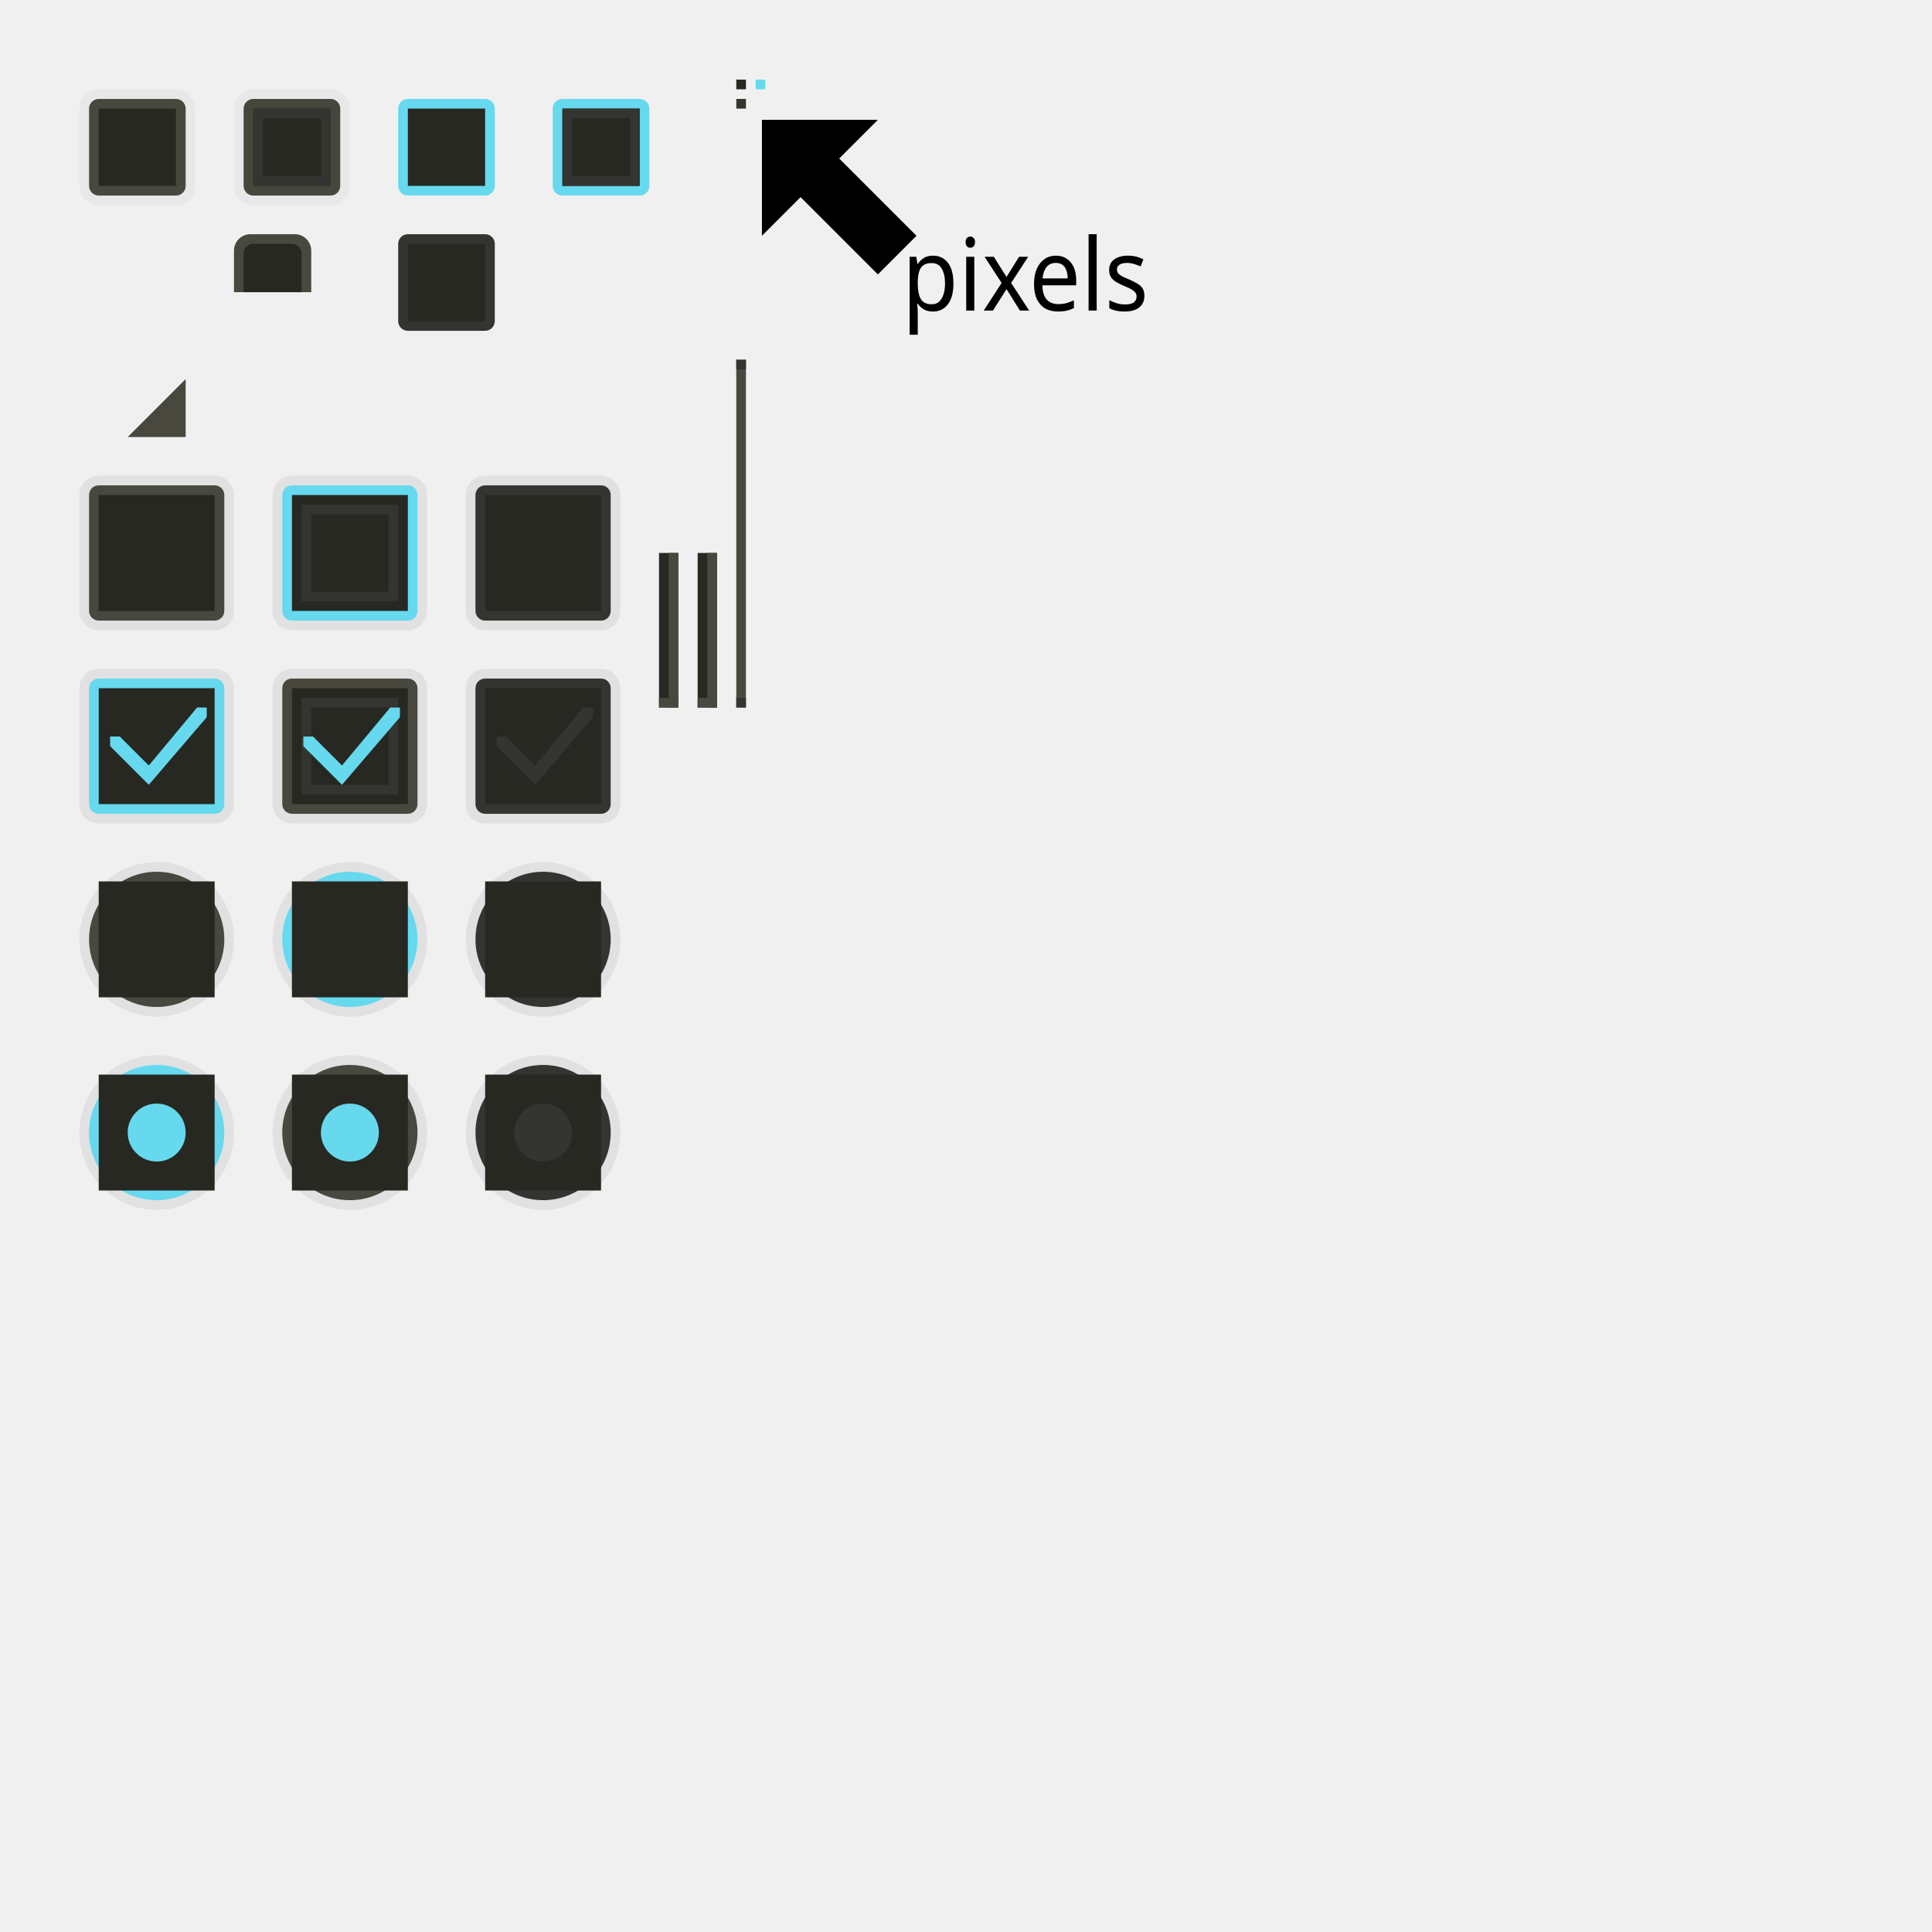
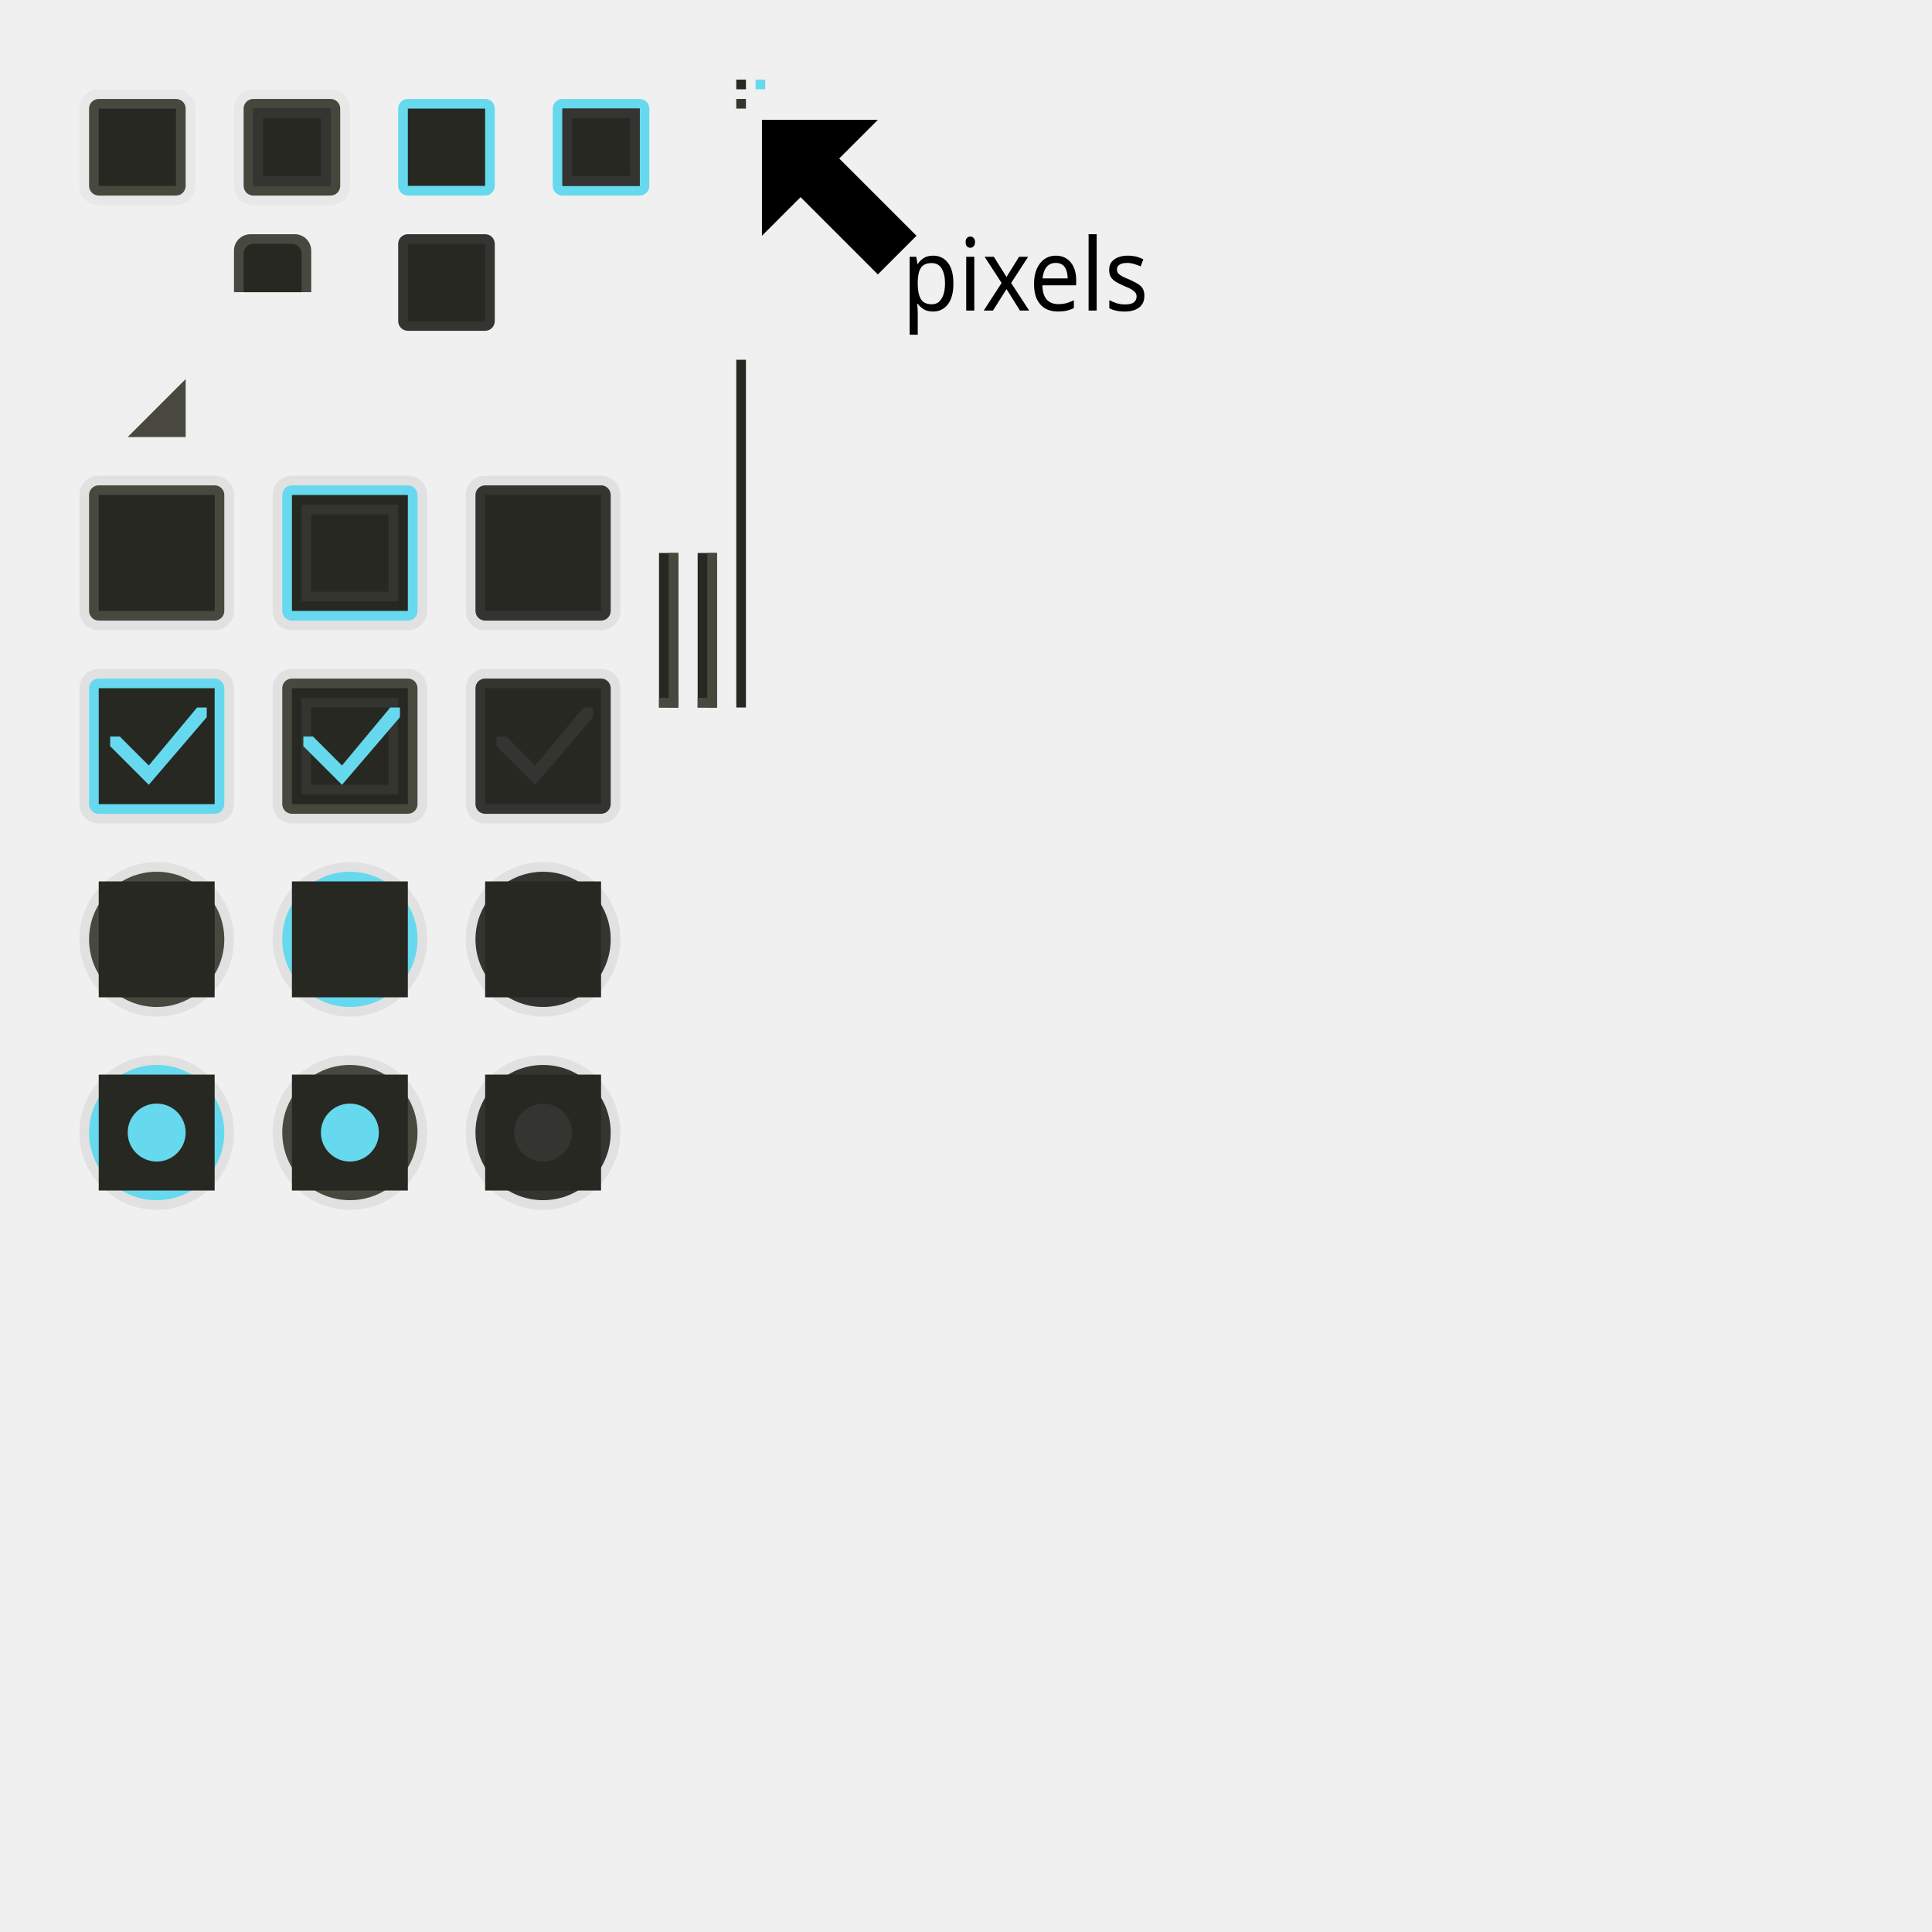
<svg xmlns="http://www.w3.org/2000/svg" width="200" height="200" viewBox="0 0 200 200" id="svg2" version="1.1">
  <defs id="defs4" />
  <g id="layer1" transform="translate(0,-852.3622)">
    <g id="btn-active" transform="translate(-149.5,-11)">
      <rect style="opacity:1;fill:#000000;fill-opacity:0;stroke:none;stroke-width:1;stroke-miterlimit:4;stroke-dasharray:none;stroke-dashoffset:0;stroke-opacity:0.51" id="rect124" width="12" height="12" x="189.72" y="872.605" />
      <rect ry="1" style="opacity:1;fill:#66d9ee;fill-opacity:1;stroke:none;stroke-width:1;stroke-miterlimit:4;stroke-dasharray:none;stroke-dashoffset:0;stroke-opacity:0.51" id="rect126" width="10" height="10" x="190.72" y="873.605" />
      <rect y="874.605" x="191.72" height="8" width="8" id="rect128" style="opacity:1;fill:#272822;fill-opacity:1;stroke:none;stroke-width:1;stroke-miterlimit:4;stroke-dasharray:none;stroke-dashoffset:0;stroke-opacity:0.51" />
    </g>
    <g id="btn-active-hover" transform="translate(-149.5,-11)">
      <rect y="872.605" x="205.72" height="12" width="12" id="rect134" style="opacity:1;fill:#000000;fill-opacity:0;stroke:none;stroke-width:1;stroke-miterlimit:4;stroke-dasharray:none;stroke-dashoffset:0;stroke-opacity:0.51" />
      <rect ry="1" y="873.605" x="206.72" height="10" width="10" id="rect136" style="opacity:1;fill:#66d9ee;fill-opacity:1;stroke:none;stroke-width:1;stroke-miterlimit:4;stroke-dasharray:none;stroke-dashoffset:0;stroke-opacity:0.51" />
      <rect style="opacity:1;fill:#272822;fill-opacity:1;stroke:none;stroke-width:1;stroke-miterlimit:4;stroke-dasharray:none;stroke-dashoffset:0;stroke-opacity:0.51" id="rect138" width="8" height="8" x="207.72" y="874.605" />
      <path id="path140" d="m 207.72,874.605 v 8 h 8 v -8 z m 1,1 h 6 v 6 h -6 z" style="opacity:1;fill:#343430;fill-opacity:1;stroke:none;stroke-width:1;stroke-miterlimit:4;stroke-dasharray:none;stroke-dashoffset:0;stroke-opacity:0.51" />
    </g>
    <g id="btn" transform="translate(-149.5,-11)">
      <rect style="opacity:1;fill:#000000;fill-opacity:0.039;stroke:none;stroke-width:1;stroke-miterlimit:4;stroke-dasharray:none;stroke-dashoffset:0;stroke-opacity:0.51" id="rect144" width="12" height="12" x="157.72" y="872.605" ry="2" />
      <rect y="873.605" x="158.72" height="10" width="10" id="rect146" style="opacity:1;fill:#48483e;fill-opacity:1;stroke:none;stroke-width:1;stroke-miterlimit:4;stroke-dasharray:none;stroke-dashoffset:0;stroke-opacity:0.51" ry="1" />
      <rect style="opacity:1;fill:#272822;fill-opacity:1;stroke:none;stroke-width:1;stroke-miterlimit:4;stroke-dasharray:none;stroke-dashoffset:0;stroke-opacity:0.51" id="rect148" width="8" height="8" x="159.72" y="874.605" />
    </g>
    <g id="btn-hover" transform="translate(-149.5,-11)">
      <rect ry="2" y="872.605" x="173.72" height="12" width="12" id="rect154" style="opacity:1;fill:#000000;fill-opacity:0.039;stroke:none;stroke-width:1;stroke-miterlimit:4;stroke-dasharray:none;stroke-dashoffset:0;stroke-opacity:0.51" />
      <rect ry="1" style="opacity:1;fill:#45463c;fill-opacity:1;stroke:none;stroke-width:1;stroke-miterlimit:4;stroke-dasharray:none;stroke-dashoffset:0;stroke-opacity:0.51" id="rect156" width="10" height="10" x="174.72" y="873.605" />
      <rect y="874.605" x="175.72" height="8" width="8" id="rect158" style="opacity:1;fill:#272822;fill-opacity:1;stroke:none;stroke-width:1;stroke-miterlimit:4;stroke-dasharray:none;stroke-dashoffset:0;stroke-opacity:0.51" />
      <path id="path160" d="m 175.72,874.605 v 8 h 8 v -8 z m 1,1 h 6 v 6 h -6 z" style="opacity:1;fill:#343430;fill-opacity:1;stroke:none;stroke-width:1;stroke-miterlimit:4;stroke-dasharray:none;stroke-dashoffset:0;stroke-opacity:0.51" />
    </g>
    <path id="path166" d="m 78.875,864.768 v 12 l 4,-4 8,8 4,-4 -8,-8 4,-4 z" style="opacity:1;fill:#000000;fill-opacity:1;stroke:none;stroke-width:1;stroke-miterlimit:4;stroke-dasharray:none;stroke-dashoffset:0;stroke-opacity:0.51" />
    <text transform="scale(0.9563965,1.045592)" id="text170" y="845.943" x="97.617" style="font-style:normal;font-weight:normal;line-height:0%;font-family:sans-serif;letter-spacing:0px;word-spacing:0px;fill:#000000;fill-opacity:1;stroke:none;stroke-width:1px;stroke-linecap:butt;stroke-linejoin:miter;stroke-opacity:1" xml:space="preserve">
      <tspan style="font-size:9.953px;line-height:1.25;font-family:sans-serif" y="845.943" x="97.617" id="tspan168">pixels</tspan>
    </text>
    <g id="resize-grip" transform="translate(-149.5,-11)">
      <rect style="opacity:1;fill:#ffffff;fill-opacity:0;stroke:none;stroke-width:1;stroke-miterlimit:4;stroke-dasharray:none;stroke-dashoffset:0;stroke-opacity:0.51" id="rect172" width="13" height="13" x="158.72" y="898.605" />
      <path style="fill:#48483e;fill-opacity:1;fill-rule:evenodd;stroke:none;stroke-width:1px;stroke-linecap:butt;stroke-linejoin:miter;stroke-opacity:1" d="m 168.72,908.605 h -6 l 6,-6 z" id="path174" />
    </g>
    <rect y="862.605" x="76.22" height="1" width="1" id="handle" style="opacity:1;fill:#34352d;fill-opacity:1;stroke:none;stroke-width:1;stroke-miterlimit:4;stroke-dasharray:none;stroke-dashoffset:0;stroke-opacity:0.51" />
    <g id="menubar-menuitem" transform="translate(-149.5,-11)">
      <path style="opacity:1;fill:#48483e;fill-opacity:1;stroke:none;stroke-width:1;stroke-miterlimit:4;stroke-dasharray:none;stroke-dashoffset:0;stroke-opacity:1" d="m 175.435,887.605 c -0.95,0 -1.715,0.765 -1.715,1.715 v 4.285 h 8 v -4.285 c 0,-0.95 -0.765,-1.715 -1.715,-1.715 z" id="path180" />
      <path style="opacity:1;fill:#272822;fill-opacity:1;stroke:none;stroke-width:1;stroke-miterlimit:4;stroke-dasharray:none;stroke-dashoffset:0;stroke-opacity:0.51" d="m 175.72,888.605 c -0.554,0 -1,0.446 -1,1 v 4 h 6 v -4 c 0,-0.554 -0.446,-1 -1,-1 z" id="path182" />
    </g>
    <g id="btn-insensitive" transform="translate(-149.5,-11)">
      <rect style="opacity:1;fill:#000000;fill-opacity:0;stroke:none;stroke-width:1;stroke-miterlimit:4;stroke-dasharray:none;stroke-dashoffset:0;stroke-opacity:0.51" id="rect186" width="12" height="12" x="189.72" y="886.605" />
      <rect ry="1" y="887.605" x="190.72" height="10" width="10" id="rect188" style="opacity:1;fill:#343430;fill-opacity:1;stroke:none;stroke-width:1;stroke-miterlimit:4;stroke-dasharray:none;stroke-dashoffset:0;stroke-opacity:0.51" />
      <rect style="opacity:1;fill:#272822;fill-opacity:1;stroke:none;stroke-width:1;stroke-miterlimit:4;stroke-dasharray:none;stroke-dashoffset:0;stroke-opacity:0.51" id="rect190" width="8" height="8" x="191.72" y="888.605" />
    </g>
    <rect style="opacity:1;fill:#272822;fill-opacity:1;stroke:none;stroke-width:1;stroke-miterlimit:4;stroke-dasharray:none;stroke-dashoffset:0;stroke-opacity:0.51" id="base-color" width="1" height="1" x="76.22" y="860.605" />
    <rect y="860.605" x="78.22" height="1" width="1" id="selected-color" style="opacity:1;fill:#66d9ee;fill-opacity:1;stroke:none;stroke-width:1;stroke-miterlimit:4;stroke-dasharray:none;stroke-dashoffset:0;stroke-opacity:0.51" />
-     <g id="toolbar" transform="translate(-149.5,-11)">
-       <rect y="900.605" x="225.72" height="36" width="1" id="rect198" style="opacity:1;fill:#48483e;fill-opacity:1;stroke:none;stroke-opacity:1" />
-       <rect style="opacity:1;fill:#343430;fill-opacity:1;stroke:none;stroke-opacity:1" id="rect200" width="1" height="1" x="225.72" y="935.605" />
-       <rect style="opacity:1;fill:#343430;fill-opacity:1;stroke:none;stroke-opacity:1" id="rect202" width="1" height="1" x="225.72" y="900.605" />
-     </g>
+     <rect style="opacity:1;fill:#272822;fill-opacity:1;stroke:none;stroke-opacity:1" id="toolbar" width="1" height="36" x="76.22" y="889.605" />
    <g id="radio-unchecked" transform="translate(-149.5,-11)">
      <rect ry="8" y="952.605" x="157.72" height="16" width="16" id="rect210" style="opacity:1;fill:#000000;fill-opacity:0.063;stroke:none;stroke-width:1;stroke-miterlimit:4;stroke-dasharray:none;stroke-dashoffset:0;stroke-opacity:1" />
      <rect style="opacity:1;fill:#48483e;fill-opacity:1;stroke:none;stroke-opacity:1" id="rect212" width="14" height="14" x="158.72" y="953.605" ry="7" />
      <rect rx="0" ry="6" y="954.605" x="159.72" height="12" width="12" id="rect214" style="opacity:1;fill:#272822;fill-opacity:1;stroke:none;stroke-opacity:1" />
      <rect ry="0" y="953.605" x="158.72" height="14" width="14" id="rect216" style="opacity:1;fill:none;fill-opacity:1;stroke:none;stroke-width:2;stroke-miterlimit:4;stroke-dasharray:none;stroke-dashoffset:0;stroke-opacity:1" />
    </g>
    <g id="radio-checked" transform="translate(-149.5,-11)">
      <rect style="opacity:1;fill:#000000;fill-opacity:0.063;stroke:none;stroke-width:1;stroke-miterlimit:4;stroke-dasharray:none;stroke-dashoffset:0;stroke-opacity:1" id="rect220" width="16" height="16" x="157.72" y="972.605" ry="8" />
      <path style="opacity:1;fill:#66d9ee;fill-opacity:1;stroke:none;stroke-opacity:1" d="m 165.72,973.605 c -3.878,0 -7,3.122 -7,7 0,3.878 3.122,7 7,7 3.878,0 7,-3.122 7,-7 0,-3.878 -3.122,-7 -7,-7 z m 0,2 c 2.77,0 5,2.23 5,5 0,2.77 -2.23,5 -5,5 -2.77,0 -5,-2.23 -5,-5 0,-2.77 2.23,-5 5,-5 z" id="path222" />
      <rect style="opacity:1;fill:#272822;fill-opacity:1;stroke:none;stroke-opacity:1" id="rect224" width="12" height="12" x="159.72" y="974.605" ry="6" rx="0" />
      <circle style="opacity:1;fill:#66d9ee;fill-opacity:1;stroke:none;stroke-width:1;stroke-miterlimit:4;stroke-dasharray:none;stroke-dashoffset:0;stroke-opacity:1" id="circle226" cx="165.72" cy="980.605" r="3" />
    </g>
    <g id="checkbox-unchecked" transform="translate(-149.5,-11)">
      <rect style="opacity:1;fill:#000000;fill-opacity:0.063;stroke:none;stroke-width:1;stroke-miterlimit:4;stroke-dasharray:none;stroke-dashoffset:0;stroke-opacity:1" id="rect230" width="16" height="16" x="157.72" y="912.605" ry="2" />
      <rect ry="1" y="913.605" x="158.72" height="14" width="14" id="rect232" style="opacity:1;fill:#48483e;fill-opacity:1;stroke:none;stroke-opacity:1" />
      <rect style="opacity:1;fill:#272822;fill-opacity:1;stroke:none;stroke-opacity:1" id="rect234" width="12" height="12" x="159.72" y="914.605" ry="0" />
      <rect style="opacity:1;fill:none;fill-opacity:1;stroke:none;stroke-width:2;stroke-miterlimit:4;stroke-dasharray:none;stroke-dashoffset:0;stroke-opacity:1" id="rect236" width="14" height="14" x="158.72" y="913.605" ry="0" />
    </g>
    <g id="checkbox-unchecked-hover" transform="translate(-149.5,-11)">
      <rect ry="2" y="912.605" x="177.72" height="16" width="16" id="rect242" style="opacity:1;fill:#000000;fill-opacity:0.063;stroke:none;stroke-width:1;stroke-miterlimit:4;stroke-dasharray:none;stroke-dashoffset:0;stroke-opacity:1" />
      <rect style="opacity:1;fill:#66d9ee;fill-opacity:1;stroke:none;stroke-opacity:1" id="rect244" width="14" height="14" x="178.72" y="913.605" ry="1" />
      <rect ry="0" y="914.605" x="179.72" height="12" width="12" id="rect246" style="opacity:1;fill:#272822;fill-opacity:1;stroke:none;stroke-opacity:1" />
      <rect ry="0" y="913.605" x="178.72" height="14" width="14" id="rect248" style="opacity:1;fill:none;fill-opacity:1;stroke:none;stroke-width:2;stroke-miterlimit:4;stroke-dasharray:none;stroke-dashoffset:0;stroke-opacity:1" />
      <path id="path250" d="m 180.72,915.605 v 10 h 10 v -10 z m 1,1 h 8 v 8 h -8 z" style="opacity:1;fill:#343430;fill-opacity:1;stroke:none;stroke-opacity:1" />
    </g>
    <g id="radio-unchecked-hover" transform="translate(-149.5,-11)">
      <rect style="opacity:1;fill:#000000;fill-opacity:0.063;stroke:none;stroke-width:1;stroke-miterlimit:4;stroke-dasharray:none;stroke-dashoffset:0;stroke-opacity:1" id="rect254" width="16" height="16" x="177.72" y="952.605" ry="8" />
      <rect ry="7" y="953.605" x="178.72" height="14" width="14" id="rect256" style="opacity:1;fill:#66d9ee;fill-opacity:1;stroke:none;stroke-opacity:1" />
      <rect style="opacity:1;fill:#272822;fill-opacity:1;stroke:none;stroke-opacity:1" id="rect258" width="12" height="12" x="179.72" y="954.605" ry="6" rx="0" />
      <rect style="opacity:1;fill:none;fill-opacity:1;stroke:none;stroke-width:2;stroke-miterlimit:4;stroke-dasharray:none;stroke-dashoffset:0;stroke-opacity:1" id="rect260" width="14" height="14" x="178.72" y="953.605" ry="0" />
    </g>
    <g id="radio-checked-insensitive" transform="translate(-149.5,-11)">
      <rect ry="8" y="972.605" x="197.72" height="16" width="16" id="rect264" style="opacity:1;fill:#000000;fill-opacity:0.063;stroke:none;stroke-width:1;stroke-miterlimit:4;stroke-dasharray:none;stroke-dashoffset:0;stroke-opacity:1" />
      <path id="path266" d="m 205.72,973.605 c -3.878,0 -7,3.122 -7,7 0,3.878 3.122,7 7,7 3.878,0 7,-3.122 7,-7 0,-3.878 -3.122,-7 -7,-7 z m 0,2 c 2.77,0 5,2.23 5,5 0,2.77 -2.23,5 -5,5 -2.77,0 -5,-2.23 -5,-5 0,-2.77 2.23,-5 5,-5 z" style="opacity:1;fill:#343430;fill-opacity:1;stroke:none;stroke-opacity:1" />
      <rect rx="0" ry="6" y="974.605" x="199.72" height="12" width="12" id="rect268" style="opacity:1;fill:#272822;fill-opacity:1;stroke:none;stroke-opacity:1" />
      <circle r="3" cy="980.605" cx="205.72" id="circle270" style="opacity:1;fill:#343430;fill-opacity:1;stroke:none;stroke-width:1;stroke-miterlimit:4;stroke-dasharray:none;stroke-dashoffset:0;stroke-opacity:1" />
    </g>
    <g id="checkbox-unchecked-insensitive" transform="translate(-149.5,-11)">
      <rect ry="2" y="912.605" x="197.72" height="16" width="16" id="rect274" style="opacity:1;fill:#000000;fill-opacity:0.063;stroke:none;stroke-width:1;stroke-miterlimit:4;stroke-dasharray:none;stroke-dashoffset:0;stroke-opacity:1" />
      <rect style="opacity:1;fill:#343430;fill-opacity:1;stroke:none;stroke-opacity:1" id="rect276" width="14" height="14" x="198.72" y="913.605" ry="1" />
      <rect ry="0" y="914.605" x="199.72" height="12" width="12" id="rect278" style="opacity:1;fill:#272822;fill-opacity:1;stroke:none;stroke-opacity:1" />
      <rect ry="0" y="913.605" x="198.72" height="14" width="14" id="rect280" style="opacity:1;fill:none;fill-opacity:1;stroke:none;stroke-width:2;stroke-miterlimit:4;stroke-dasharray:none;stroke-dashoffset:0;stroke-opacity:1" />
    </g>
    <g id="checkbox-checked" transform="translate(-149.5,-11)">
      <rect ry="2" y="932.605" x="157.72" height="16" width="16" id="rect284" style="opacity:1;fill:#000000;fill-opacity:0.063;stroke:none;stroke-width:1;stroke-miterlimit:4;stroke-dasharray:none;stroke-dashoffset:0;stroke-opacity:1" />
      <rect style="opacity:1;fill:#66d9ee;fill-opacity:1;stroke:none;stroke-opacity:1" id="rect286" width="14" height="14" x="158.72" y="933.605" ry="1" />
      <rect ry="0" y="934.605" x="159.72" height="12" width="12" id="rect288" style="opacity:1;fill:#272822;fill-opacity:1;stroke:none;stroke-opacity:1" />
      <rect ry="0" y="933.605" x="158.72" height="14" width="14" id="rect290" style="opacity:1;fill:none;fill-opacity:1;stroke:none;stroke-width:2;stroke-miterlimit:4;stroke-dasharray:none;stroke-dashoffset:0;stroke-opacity:1" />
      <path style="fill:#66d9ee;fill-opacity:1;fill-rule:evenodd;stroke:none;stroke-width:1px;stroke-linecap:butt;stroke-linejoin:miter;stroke-opacity:1" d="m 169.902,936.605 -5,6 v 0 l -3,-3 h -1 v 1 l 4,4 v 0 l 6,-7 v -1 z" id="path292" />
    </g>
    <g id="checkbox-checked-insensitive" transform="translate(-149.5,-11)">
      <rect style="opacity:1;fill:#000000;fill-opacity:0.063;stroke:none;stroke-width:1;stroke-miterlimit:4;stroke-dasharray:none;stroke-dashoffset:0;stroke-opacity:1" id="rect296" width="16" height="16" x="197.72" y="932.605" ry="2" />
      <rect ry="1" y="933.605" x="198.72" height="14" width="14" id="rect298" style="opacity:1;fill:#343430;fill-opacity:1;stroke:none;stroke-opacity:1" />
      <rect style="opacity:1;fill:#272822;fill-opacity:1;stroke:none;stroke-opacity:1" id="rect300" width="12" height="12" x="199.72" y="934.605" ry="0" />
      <rect style="opacity:1;fill:none;fill-opacity:1;stroke:none;stroke-width:2;stroke-miterlimit:4;stroke-dasharray:none;stroke-dashoffset:0;stroke-opacity:1" id="rect302" width="14" height="14" x="198.72" y="933.605" ry="0" />
      <path id="path304" d="m 209.902,936.605 -5,6 v 0 l -3,-3 h -1 v 1 l 4,4 v 0 l 6,-7 v -1 z" style="fill:#343430;fill-opacity:1;fill-rule:evenodd;stroke:none;stroke-width:1px;stroke-linecap:butt;stroke-linejoin:miter;stroke-opacity:1" />
    </g>
    <g id="radio-unchecked-insensitive" transform="translate(-149.5,-11)">
      <rect style="opacity:1;fill:#000000;fill-opacity:0.063;stroke:none;stroke-width:1;stroke-miterlimit:4;stroke-dasharray:none;stroke-dashoffset:0;stroke-opacity:1" id="rect308" width="16" height="16" x="197.72" y="952.605" ry="8" />
      <rect ry="7" y="953.605" x="198.72" height="14" width="14" id="rect310" style="opacity:1;fill:#343430;fill-opacity:1;stroke:none;stroke-opacity:1" />
      <rect style="opacity:1;fill:#272822;fill-opacity:1;stroke:none;stroke-opacity:1" id="rect312" width="12" height="12" x="199.72" y="954.605" ry="6" rx="0" />
      <rect style="opacity:1;fill:none;fill-opacity:1;stroke:none;stroke-width:2;stroke-miterlimit:4;stroke-dasharray:none;stroke-dashoffset:0;stroke-opacity:1" id="rect314" width="14" height="14" x="198.72" y="953.605" ry="0" />
    </g>
    <g id="checkbox-checked-hover" transform="translate(-149.5,-11)">
      <rect style="opacity:1;fill:#000000;fill-opacity:0.063;stroke:none;stroke-width:1;stroke-miterlimit:4;stroke-dasharray:none;stroke-dashoffset:0;stroke-opacity:1" id="rect318" width="16" height="16" x="177.72" y="932.605" ry="2" />
      <rect ry="1" y="933.605" x="178.72" height="14" width="14" id="rect320" style="opacity:1;fill:#48483e;fill-opacity:1;stroke:none;stroke-opacity:1" />
      <rect style="opacity:1;fill:#272822;fill-opacity:1;stroke:none;stroke-opacity:1" id="rect322" width="12" height="12" x="179.72" y="934.605" ry="0" />
      <rect style="opacity:1;fill:none;fill-opacity:1;stroke:none;stroke-width:2;stroke-miterlimit:4;stroke-dasharray:none;stroke-dashoffset:0;stroke-opacity:1" id="rect324" width="14" height="14" x="178.72" y="933.605" ry="0" />
      <path style="opacity:1;fill:#343430;fill-opacity:1;stroke:none;stroke-opacity:1" d="m 180.72,935.605 v 10 h 10 v -10 z m 1,1 h 8 v 8 h -8 z" id="path1354" />
      <path id="path326" d="m 189.902,936.605 -5,6 v 0 l -3,-3 h -1 v 1 l 4,4 v 0 l 6,-7 v -1 z" style="fill:#66d9ee;fill-opacity:1;fill-rule:evenodd;stroke:none;stroke-width:1px;stroke-linecap:butt;stroke-linejoin:miter;stroke-opacity:1" />
    </g>
    <g id="radio-checked-hover" transform="translate(-149.5,-11)">
      <rect ry="8" y="972.605" x="177.72" height="16" width="16" id="rect330" style="opacity:1;fill:#000000;fill-opacity:0.063;stroke:none;stroke-width:1;stroke-miterlimit:4;stroke-dasharray:none;stroke-dashoffset:0;stroke-opacity:1" />
      <path id="path332" d="m 185.72,973.605 c -3.878,0 -7,3.122 -7,7 0,3.878 3.122,7 7,7 3.878,0 7,-3.122 7,-7 0,-3.878 -3.122,-7 -7,-7 z m 0,2 c 2.77,0 5,2.23 5,5 0,2.77 -2.23,5 -5,5 -2.77,0 -5,-2.23 -5,-5 0,-2.77 2.23,-5 5,-5 z" style="opacity:1;fill:#48483e;fill-opacity:1;stroke:none;stroke-opacity:1" />
      <rect rx="0" ry="6" y="974.605" x="179.72" height="12" width="12" id="rect334" style="opacity:1;fill:#272822;fill-opacity:1;stroke:none;stroke-opacity:1" />
      <circle r="3" cy="980.605" cx="185.72" id="circle336" style="opacity:1;fill:#66d9ee;fill-opacity:1;stroke:none;stroke-width:1;stroke-miterlimit:4;stroke-dasharray:none;stroke-dashoffset:0;stroke-opacity:1" />
    </g>
    <g id="column-header" transform="translate(-149.5,-11)">
      <rect style="opacity:1;fill:#272822;fill-opacity:1;stroke:none;stroke-opacity:1" id="rect340" width="2" height="16" x="217.72" y="920.605" />
      <rect y="935.605" x="217.72" height="1" width="2" id="rect342" style="opacity:1;fill:#48483e;fill-opacity:1;stroke:none;stroke-opacity:1" />
      <rect style="opacity:1;fill:#48483e;fill-opacity:1;stroke:none;stroke-opacity:1" id="rect344" width="1" height="16" x="218.72" y="920.605" />
    </g>
    <g id="column-header-hover" transform="translate(-149.5,-11)">
      <rect y="920.605" x="221.72" height="16" width="2" id="rect348" style="opacity:1;fill:#272822;fill-opacity:1;stroke:none;stroke-opacity:1" />
      <rect style="opacity:1;fill:#48483e;fill-opacity:1;stroke:none;stroke-opacity:1" id="rect350" width="2" height="1" x="221.72" y="935.605" />
      <rect y="920.605" x="222.72" height="16" width="1" id="rect352" style="opacity:1;fill:#48483e;fill-opacity:1;stroke:none;stroke-opacity:1" />
    </g>
    <rect style="opacity:1;fill:#000000;fill-opacity:0;stroke:none;stroke-width:1;stroke-miterlimit:4;stroke-dasharray:none;stroke-dashoffset:0;stroke-opacity:0.51" id="null" width="1" height="1" x="77.875" y="863.768" />
  </g>
</svg>
